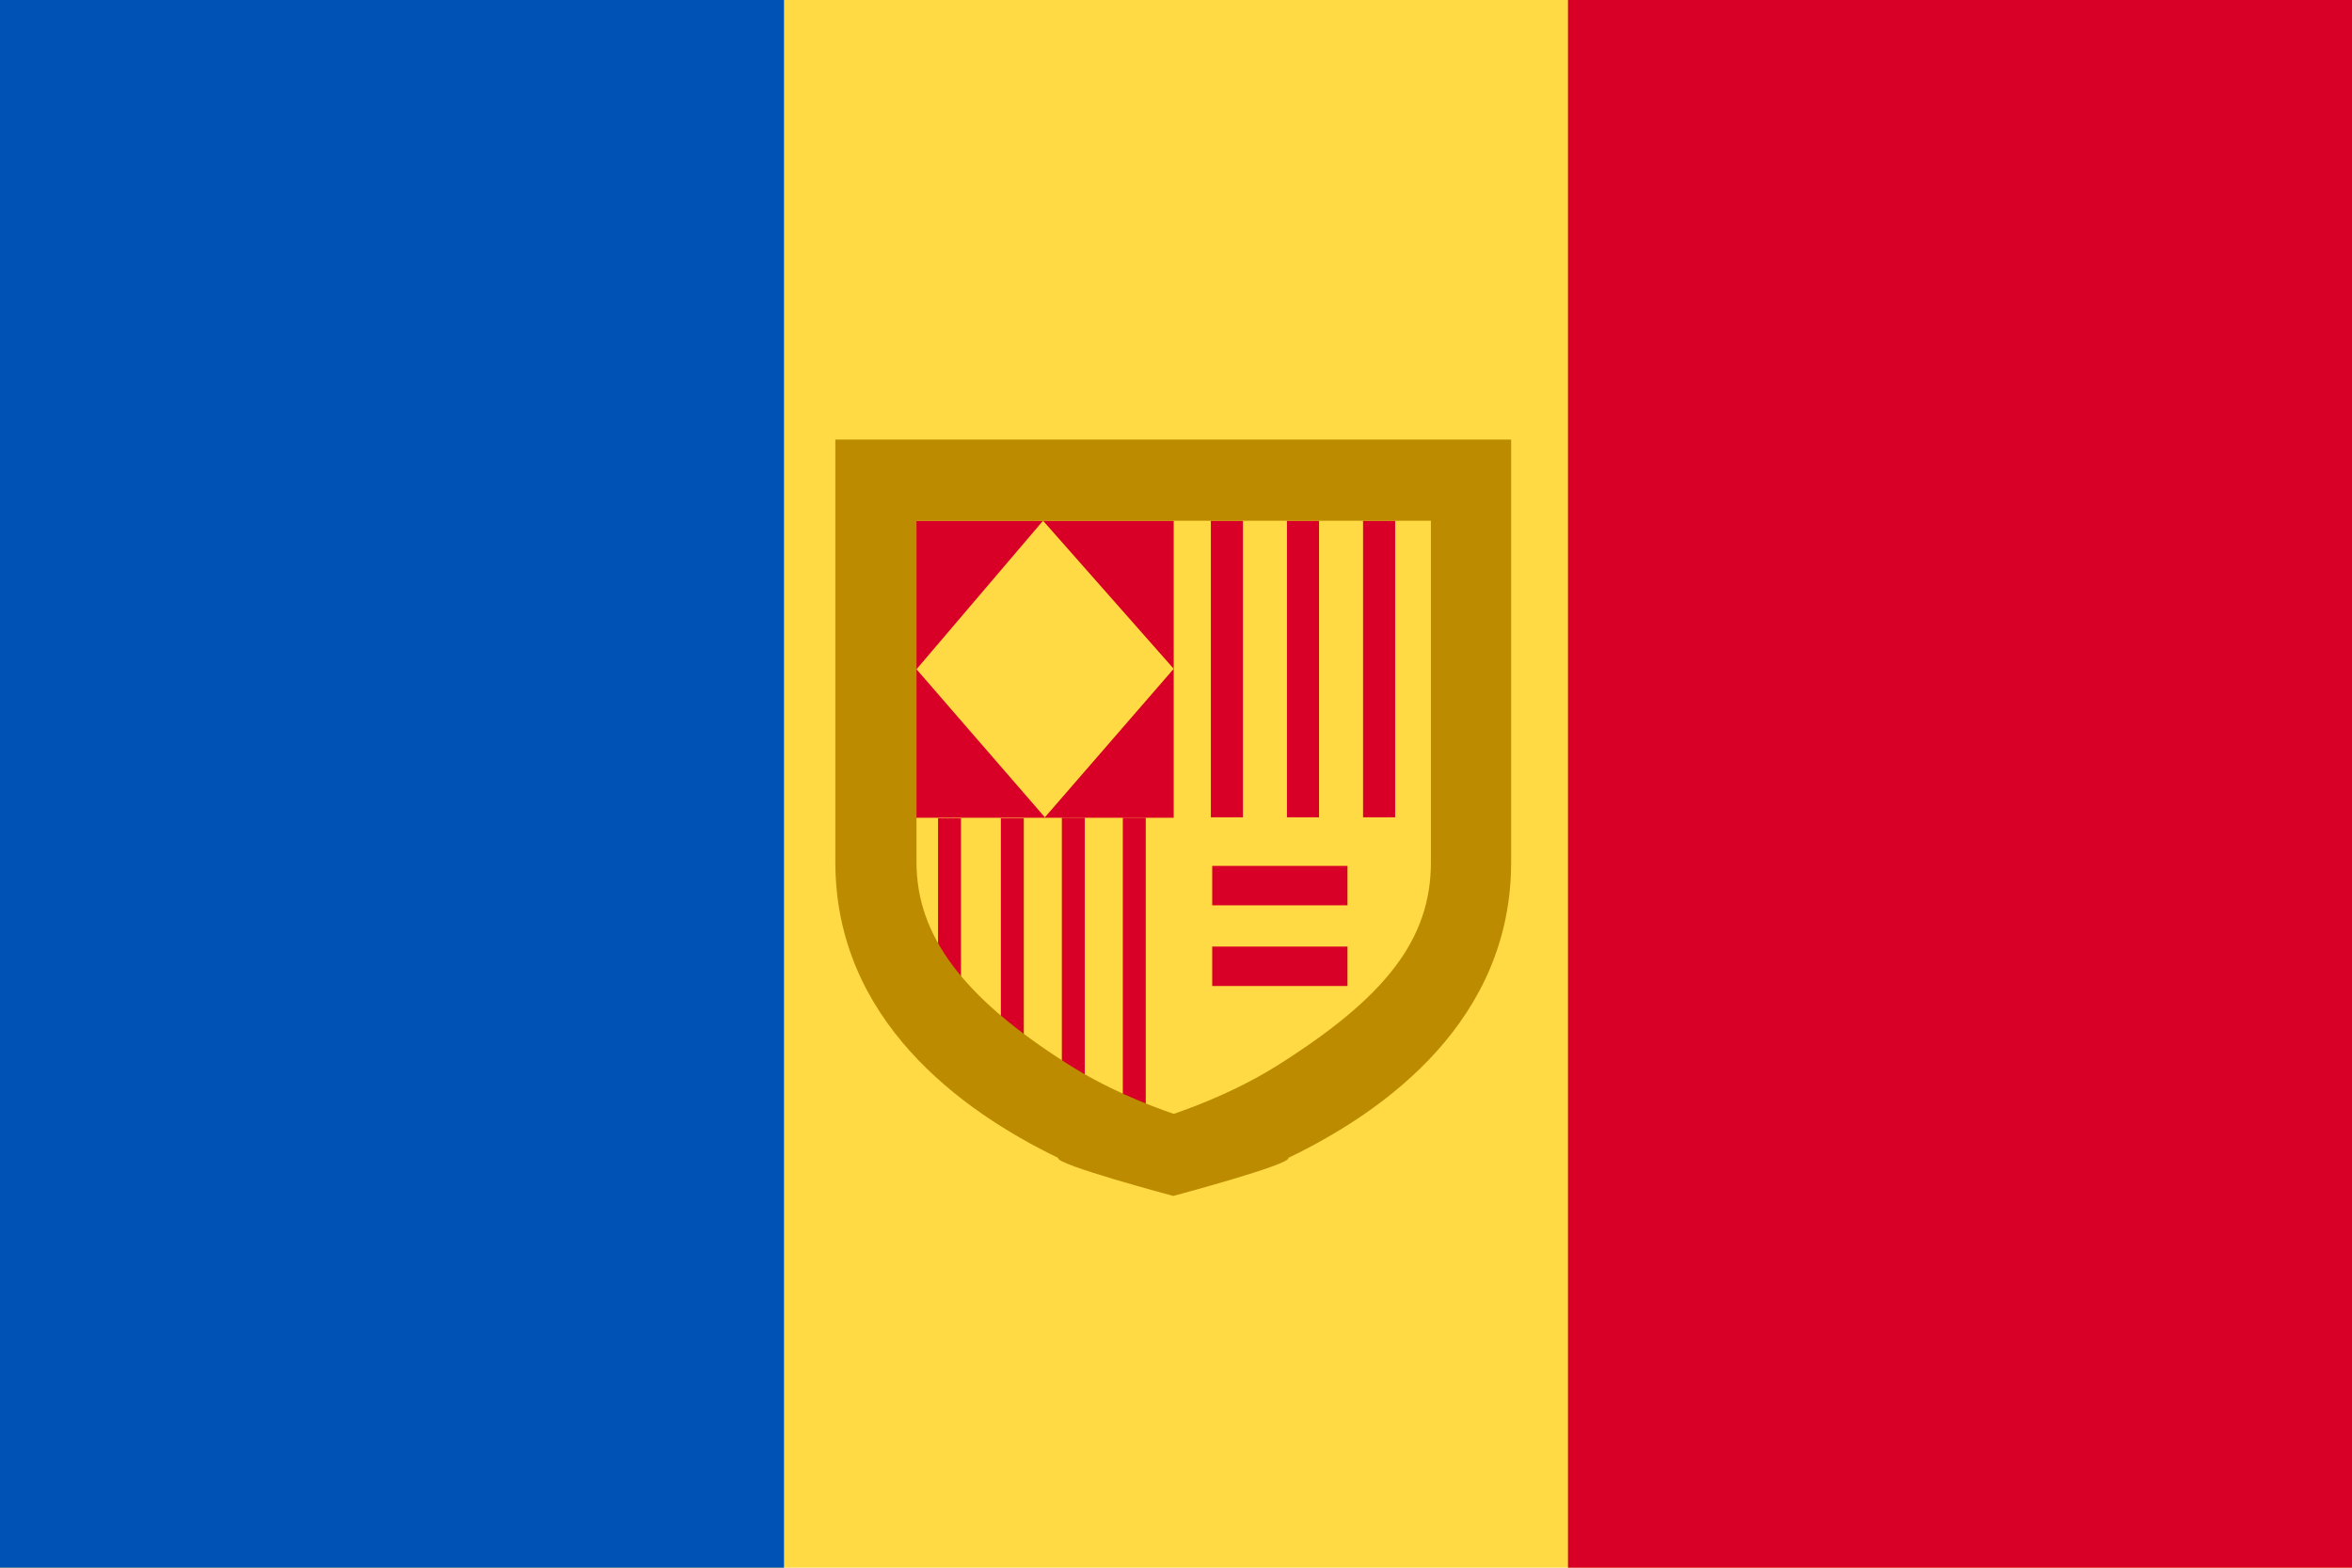
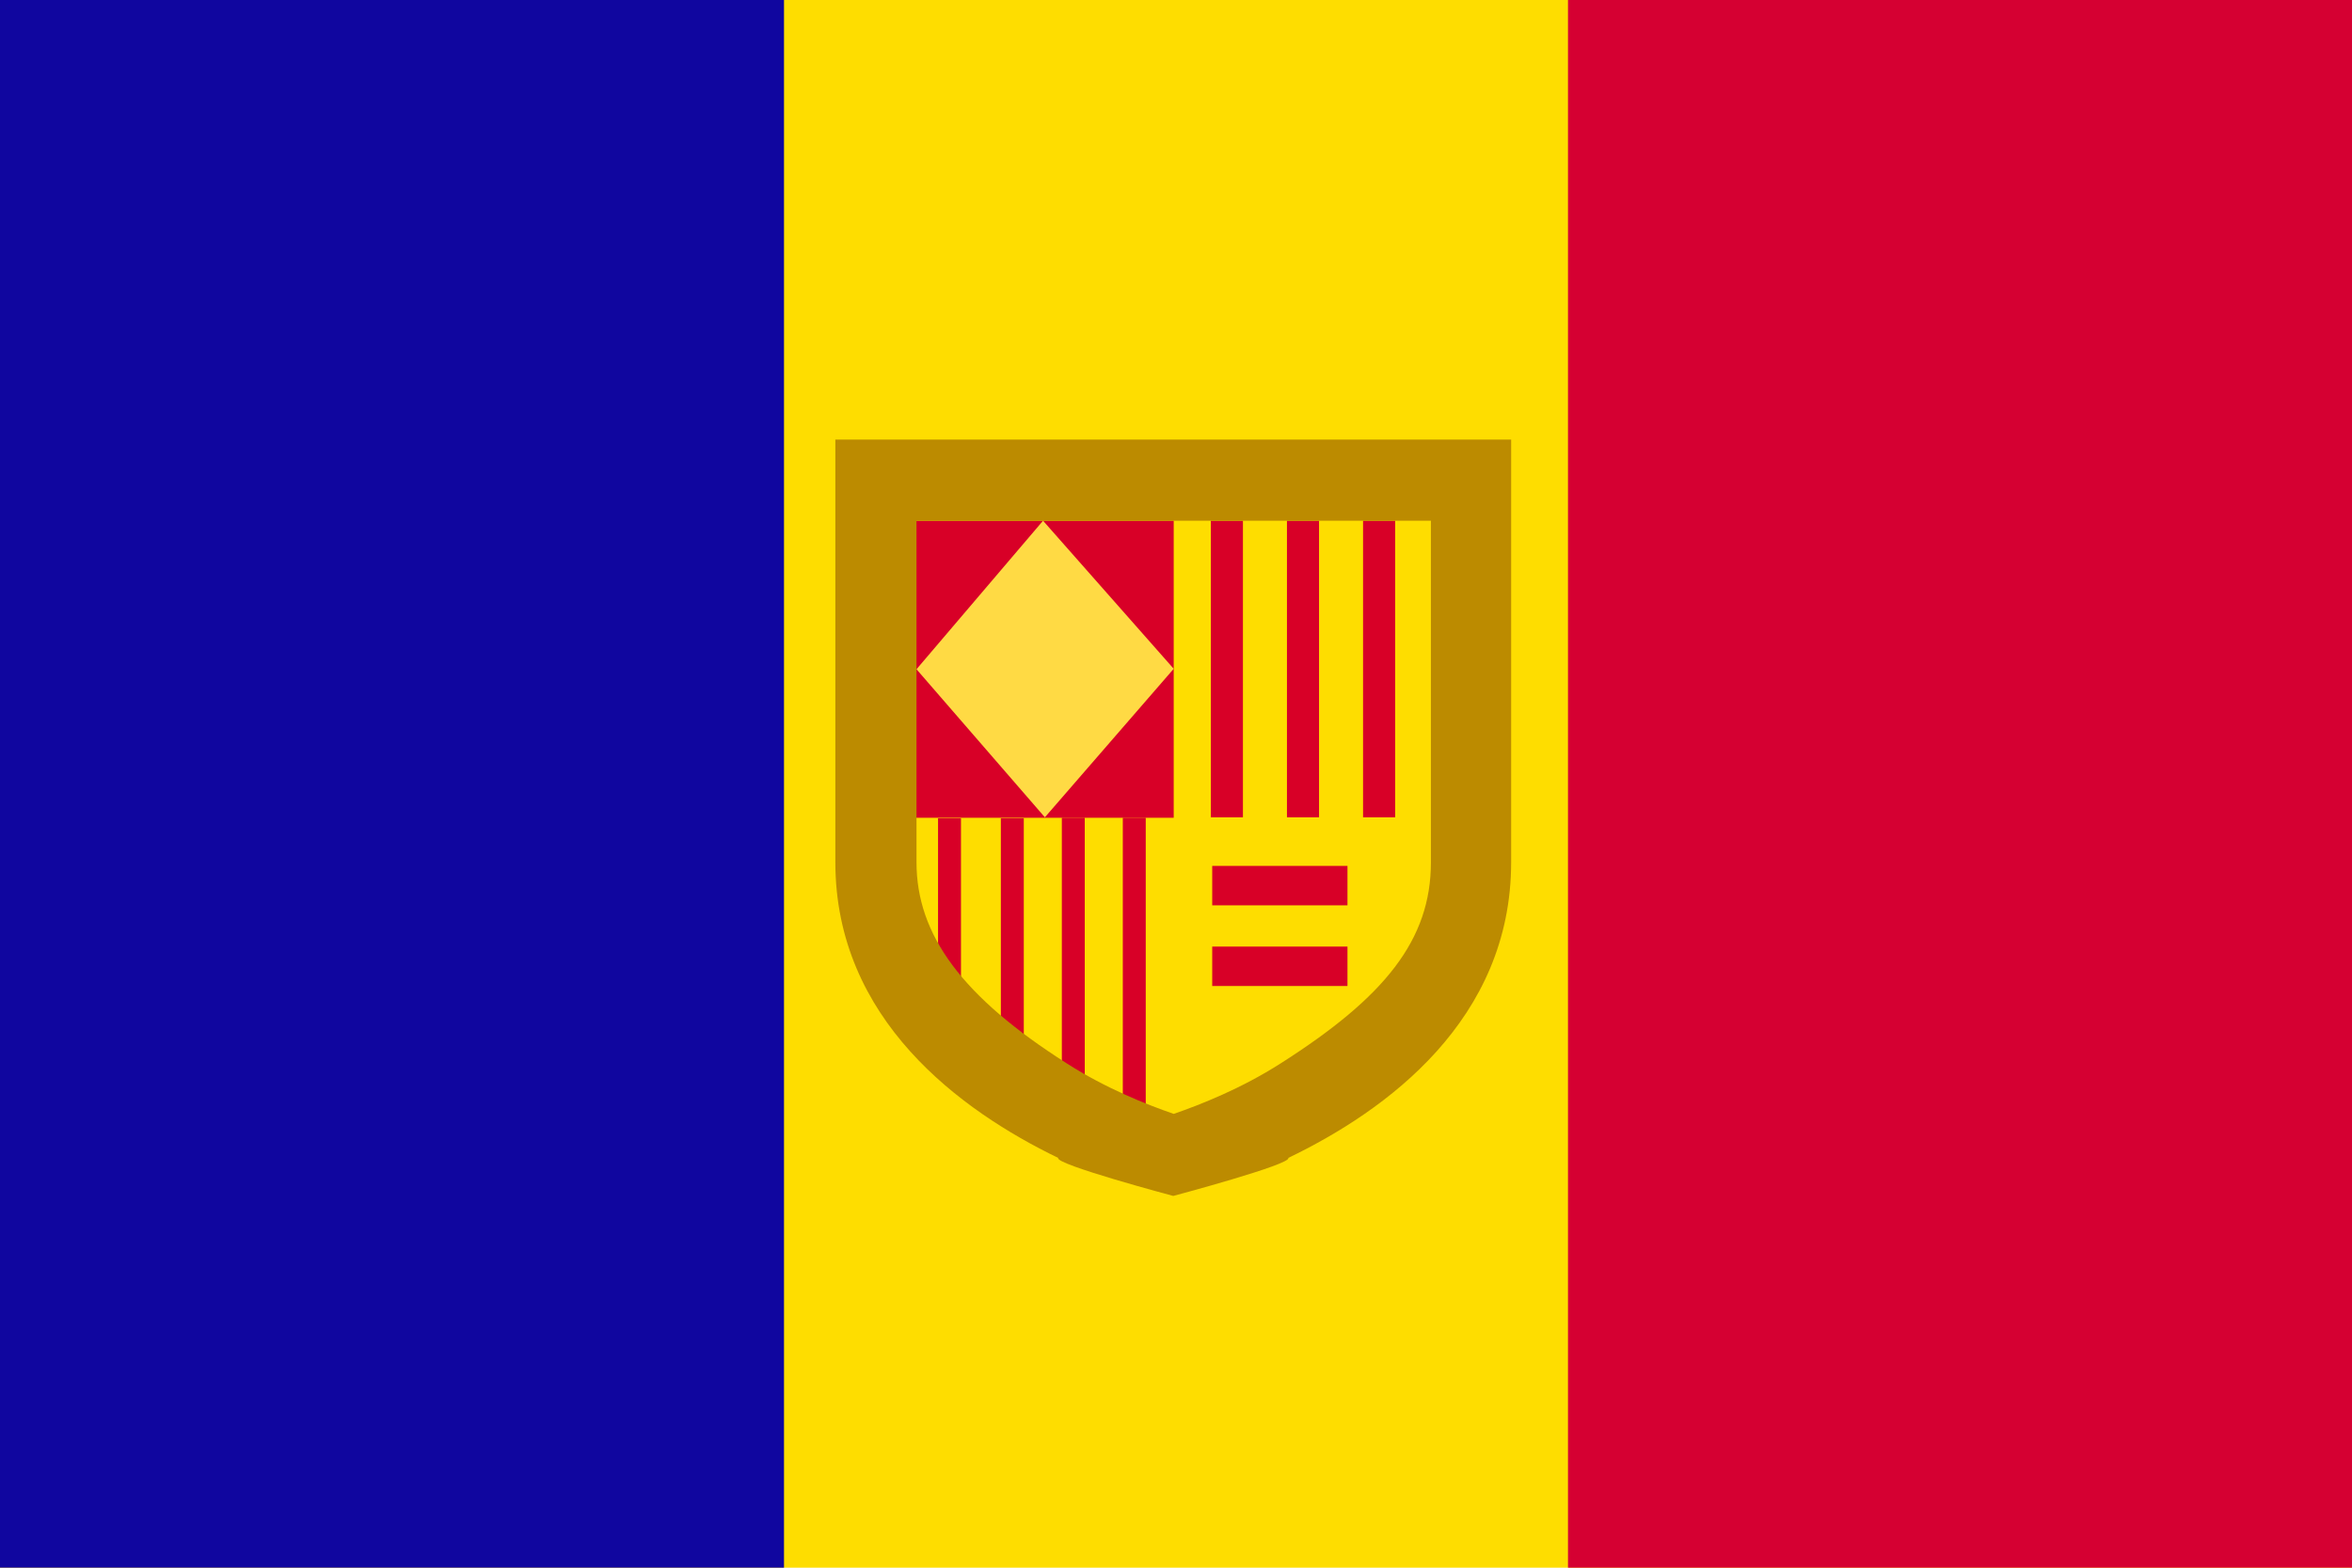
<svg xmlns="http://www.w3.org/2000/svg" version="1.1" viewBox="0 0 513 342">
-   <rect fill="#FFDA44" width="513" height="342" />
-   <rect fill="#0052B4" width="171" height="342" />
-   <rect x="342" fill="#D80027" width="171" height="342" />
+   <rect fill="#fedd00" width="513" height="342" />
+   <rect fill="#10069f" width="171" height="342" />
+   <rect x="342" fill="#d50032" width="171" height="342" />
  <rect x="198.9" y="113.6" fill="#D80027" width="57.1" height="64.8" />
  <g stroke="#D80027" stroke-width="7">
    <line x1="267.6" y1="113.6" x2="267.6" y2="178.3" />
    <line x1="284.2" y1="113.6" x2="284.2" y2="178.3" />
    <line x1="300.8" y1="113.6" x2="300.8" y2="178.3" />
  </g>
  <g stroke="#D80027" stroke-width="5">
    <line x1="247.4" y1="178.4" x2="247.4" y2="243.1" />
    <line x1="234.1" y1="178.4" x2="234.1" y2="243.1" />
    <line x1="220.8" y1="178.5" x2="220.8" y2="232.4" />
    <line x1="207.1" y1="178.5" x2="207.1" y2="225.6" />
  </g>
  <polygon fill="#FFDA44" points="199.9,146 227.5,113.6 256,145.9 227.9,178.3 " />
  <path fill="#BC8B00" d="M182.2,95.9v92.2c0,34.3,27.3,54.2,48.6,64.5c-0.8,1.4,25.1,8.3,25.1,8.3s25.9-6.9,25.1-8.3  c21.4-10.3,48.6-30.1,48.6-64.5V95.9H182.2z M312.1,188.1c0,16.9-10,29.4-32.8,43.9c-8.6,5.5-17.5,9-23.3,11  c-5.8-2-14.7-5.5-23.3-11c-22.8-14.5-32.8-28-32.8-43.9v-74.5h112.2L312.1,188.1z" />
  <rect x="264.4" y="188.9" fill="#D80027" width="29.5" height="8.6" />
  <rect x="264.4" y="206.5" fill="#D80027" width="29.5" height="8.6" />
</svg>
